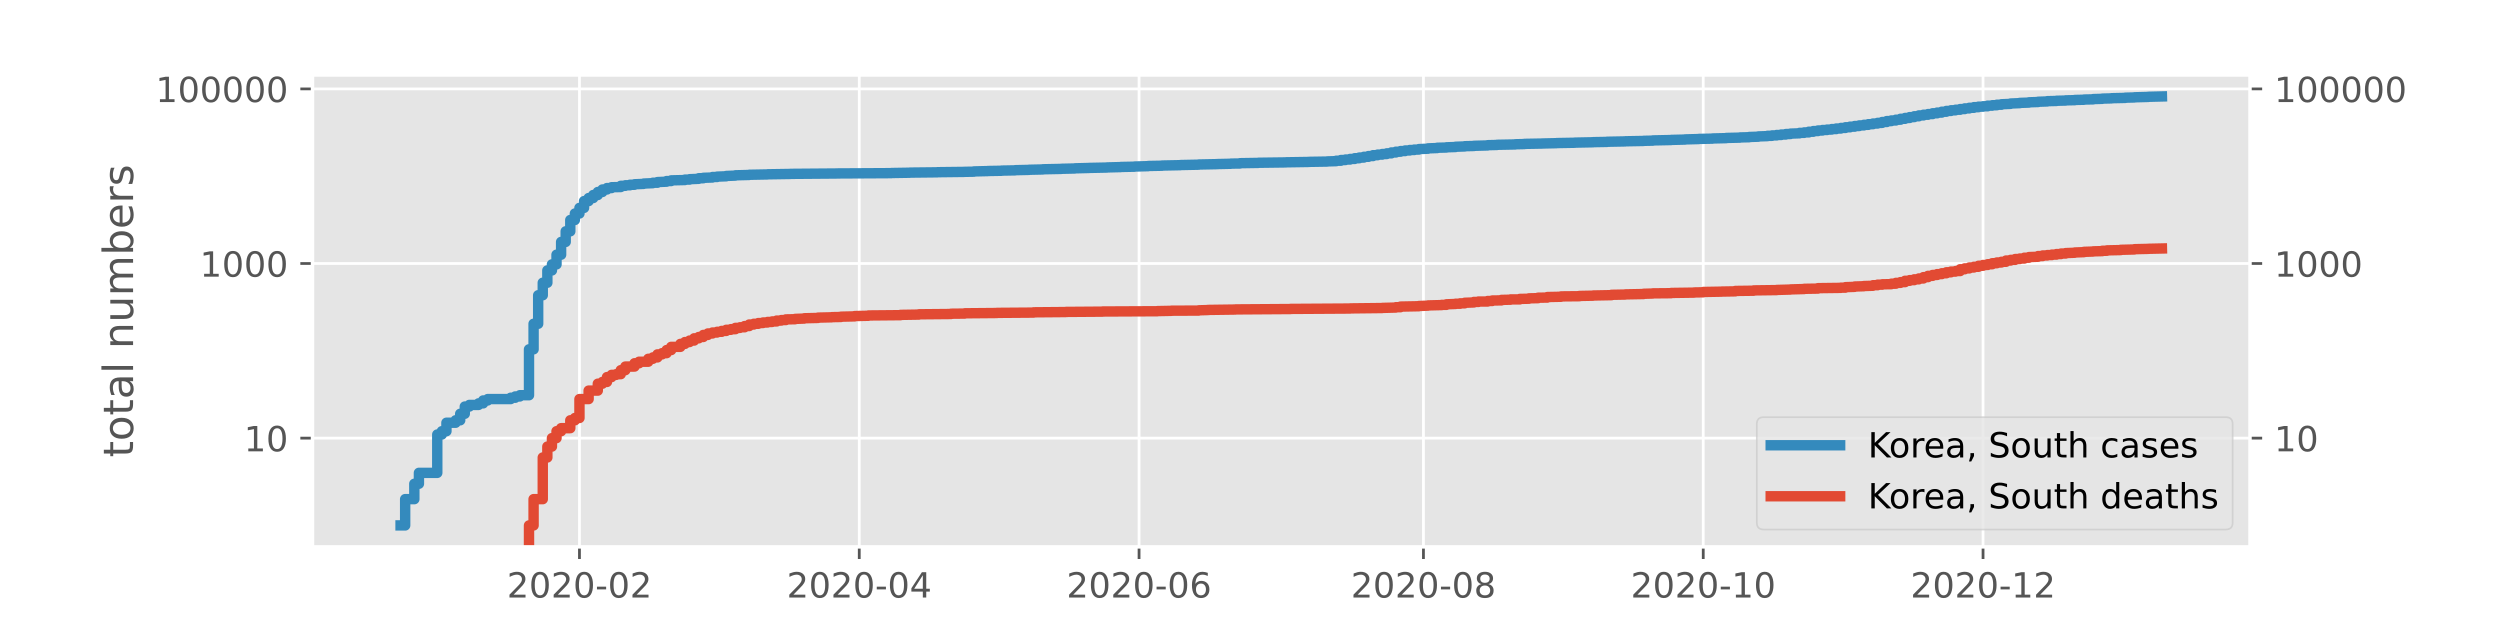
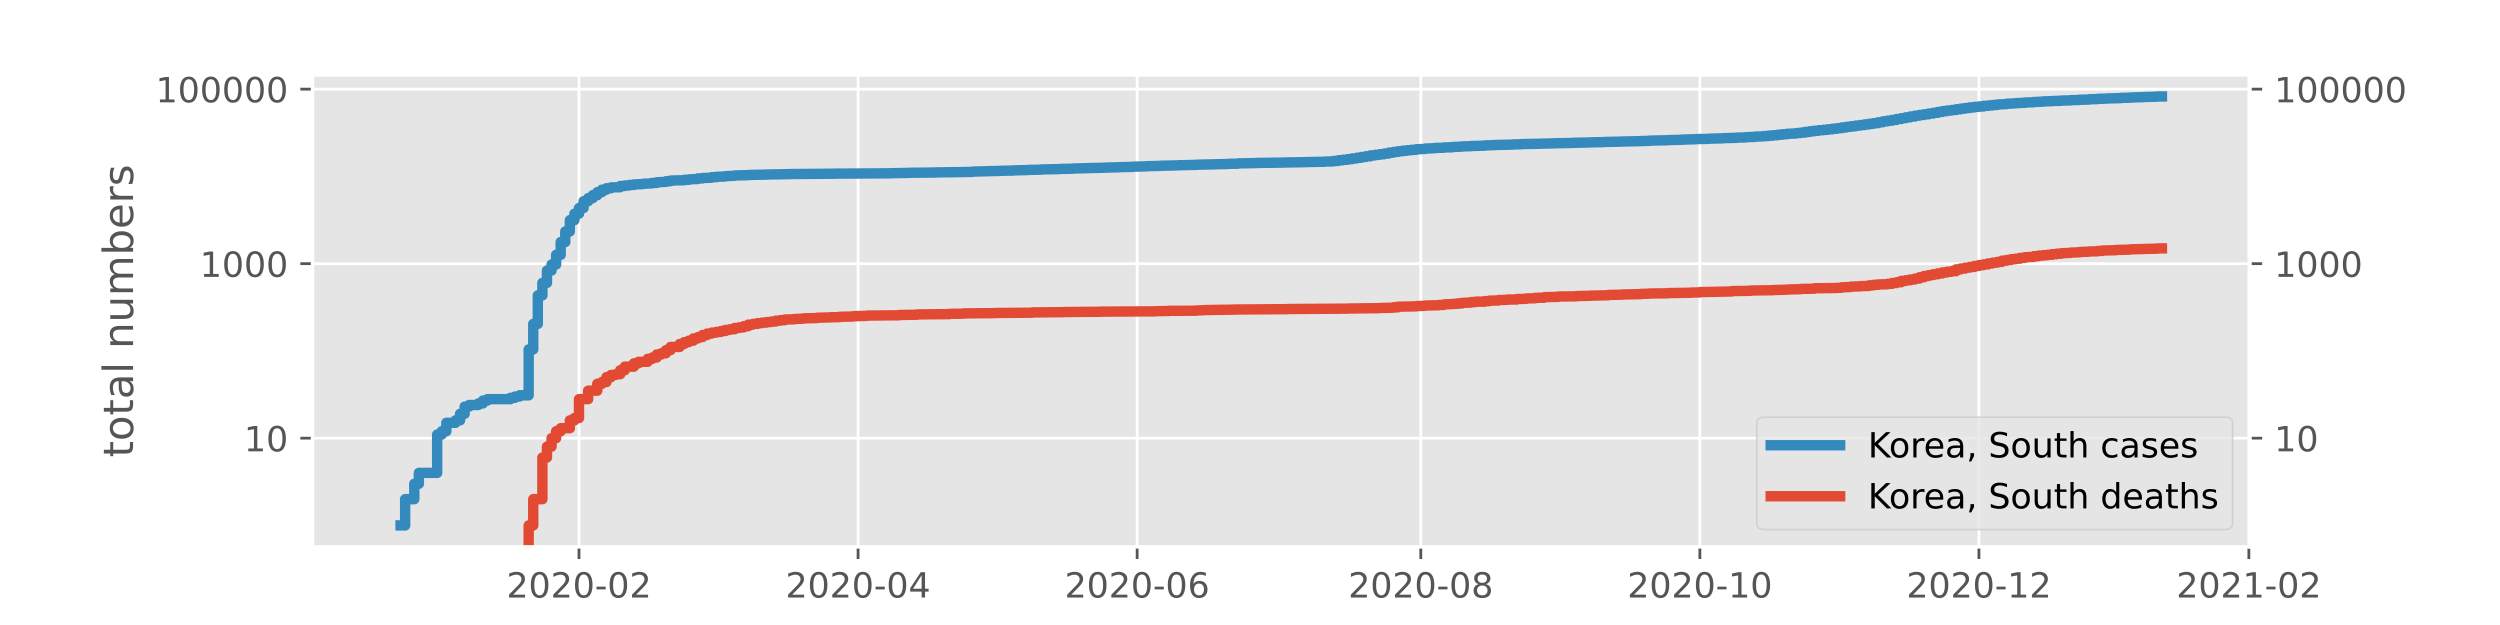
<svg xmlns="http://www.w3.org/2000/svg" xmlns:xlink="http://www.w3.org/1999/xlink" height="180pt" version="1.1" viewBox="0 0 720 180" width="720pt">
  <defs>
    <style type="text/css">*{stroke-linecap:butt;stroke-linejoin:round;}</style>
  </defs>
  <g id="figure_1">
    <g id="patch_1">
      <path d="M 0 180  L 720 180  L 720 0  L 0 0  z " style="fill:#ffffff;" />
    </g>
    <g id="axes_1">
      <g id="patch_2">
        <path d="M 90 157.5  L 648 157.5  L 648 21.6  L 90 21.6  z " style="fill:#e5e5e5;" />
      </g>
      <g id="matplotlib.axis_1">
        <g id="xtick_1">
          <g id="line2d_1">
-             <path clip-path="url(#p19074e60ab)" d="M 166.884 157.5  L 166.884 21.6  " style="fill:none;stroke:#ffffff;stroke-linecap:square;stroke-width:0.8;" />
+             <path clip-path="url(#p2f58cbd244)" d="M 166.75 157.5  L 166.75 21.6  " style="fill:none;stroke:#ffffff;stroke-linecap:square;stroke-width:0.8;" />
          </g>
          <g id="line2d_2">
            <defs>
-               <path d="M 0 0  L 0 3.5  " id="mb765c23937" style="stroke:#555555;stroke-width:0.8;" />
+               <path d="M 0 0  L 0 3.5  " id="me8bc739d69" style="stroke:#555555;stroke-width:0.8;" />
            </defs>
            <g>
-               <use style="fill:#555555;stroke:#555555;stroke-width:0.8;" x="166.884" xlink:href="#mb765c23937" y="157.5" />
+               <use style="fill:#555555;stroke:#555555;stroke-width:0.8;" x="166.75" xlink:href="#me8bc739d69" y="157.5" />
            </g>
          </g>
          <g id="text_1">
-             <text style="fill:#555555;font-family:DejaVu Sans;font-size:10px;font-stretch:normal;font-style:normal;font-weight:normal;text-anchor:middle;" transform="rotate(-0, 166.8835, 172.0984)" x="166.884" y="172.098">2020-02</text>
+             <text style="fill:#555555;font-family:DejaVu Sans;font-size:10px;font-stretch:normal;font-style:normal;font-weight:normal;text-anchor:middle;" transform="rotate(-0, 166.7497, 172.0984)" x="166.75" y="172.098">2020-02</text>
          </g>
        </g>
        <g id="xtick_2">
          <g id="line2d_3">
-             <path clip-path="url(#p19074e60ab)" d="M 247.466 157.5  L 247.466 21.6  " style="fill:none;stroke:#ffffff;stroke-linecap:square;stroke-width:0.8;" />
+             <path clip-path="url(#p2f58cbd244)" d="M 247.123 157.5  L 247.123 21.6  " style="fill:none;stroke:#ffffff;stroke-linecap:square;stroke-width:0.8;" />
          </g>
          <g id="line2d_4">
            <g>
-               <use style="fill:#555555;stroke:#555555;stroke-width:0.8;" x="247.466" xlink:href="#mb765c23937" y="157.5" />
+               <use style="fill:#555555;stroke:#555555;stroke-width:0.8;" x="247.123" xlink:href="#me8bc739d69" y="157.5" />
            </g>
          </g>
          <g id="text_2">
-             <text style="fill:#555555;font-family:DejaVu Sans;font-size:10px;font-stretch:normal;font-style:normal;font-weight:normal;text-anchor:middle;" transform="rotate(-0, 247.4659, 172.0984)" x="247.466" y="172.098">2020-04</text>
+             <text style="fill:#555555;font-family:DejaVu Sans;font-size:10px;font-stretch:normal;font-style:normal;font-weight:normal;text-anchor:middle;" transform="rotate(-0, 247.1228, 172.0984)" x="247.123" y="172.098">2020-04</text>
          </g>
        </g>
        <g id="xtick_3">
          <g id="line2d_5">
-             <path clip-path="url(#p19074e60ab)" d="M 328.048 157.5  L 328.048 21.6  " style="fill:none;stroke:#ffffff;stroke-linecap:square;stroke-width:0.8;" />
+             <path clip-path="url(#p2f58cbd244)" d="M 327.496 157.5  L 327.496 21.6  " style="fill:none;stroke:#ffffff;stroke-linecap:square;stroke-width:0.8;" />
          </g>
          <g id="line2d_6">
            <g>
-               <use style="fill:#555555;stroke:#555555;stroke-width:0.8;" x="328.048" xlink:href="#mb765c23937" y="157.5" />
+               <use style="fill:#555555;stroke:#555555;stroke-width:0.8;" x="327.496" xlink:href="#me8bc739d69" y="157.5" />
            </g>
          </g>
          <g id="text_3">
-             <text style="fill:#555555;font-family:DejaVu Sans;font-size:10px;font-stretch:normal;font-style:normal;font-weight:normal;text-anchor:middle;" transform="rotate(-0, 328.0483, 172.0984)" x="328.048" y="172.098">2020-06</text>
+             <text style="fill:#555555;font-family:DejaVu Sans;font-size:10px;font-stretch:normal;font-style:normal;font-weight:normal;text-anchor:middle;" transform="rotate(-0, 327.4959, 172.0984)" x="327.496" y="172.098">2020-06</text>
          </g>
        </g>
        <g id="xtick_4">
          <g id="line2d_7">
-             <path clip-path="url(#p19074e60ab)" d="M 409.952 157.5  L 409.952 21.6  " style="fill:none;stroke:#ffffff;stroke-linecap:square;stroke-width:0.8;" />
+             <path clip-path="url(#p2f58cbd244)" d="M 409.187 157.5  L 409.187 21.6  " style="fill:none;stroke:#ffffff;stroke-linecap:square;stroke-width:0.8;" />
          </g>
          <g id="line2d_8">
            <g>
-               <use style="fill:#555555;stroke:#555555;stroke-width:0.8;" x="409.952" xlink:href="#mb765c23937" y="157.5" />
+               <use style="fill:#555555;stroke:#555555;stroke-width:0.8;" x="409.187" xlink:href="#me8bc739d69" y="157.5" />
            </g>
          </g>
          <g id="text_4">
-             <text style="fill:#555555;font-family:DejaVu Sans;font-size:10px;font-stretch:normal;font-style:normal;font-weight:normal;text-anchor:middle;" transform="rotate(-0, 409.9517, 172.0984)" x="409.952" y="172.098">2020-08</text>
+             <text style="fill:#555555;font-family:DejaVu Sans;font-size:10px;font-stretch:normal;font-style:normal;font-weight:normal;text-anchor:middle;" transform="rotate(-0, 409.1865, 172.0984)" x="409.187" y="172.098">2020-08</text>
          </g>
        </g>
        <g id="xtick_5">
          <g id="line2d_9">
-             <path clip-path="url(#p19074e60ab)" d="M 490.534 157.5  L 490.534 21.6  " style="fill:none;stroke:#ffffff;stroke-linecap:square;stroke-width:0.8;" />
+             <path clip-path="url(#p2f58cbd244)" d="M 489.56 157.5  L 489.56 21.6  " style="fill:none;stroke:#ffffff;stroke-linecap:square;stroke-width:0.8;" />
          </g>
          <g id="line2d_10">
            <g>
-               <use style="fill:#555555;stroke:#555555;stroke-width:0.8;" x="490.534" xlink:href="#mb765c23937" y="157.5" />
+               <use style="fill:#555555;stroke:#555555;stroke-width:0.8;" x="489.56" xlink:href="#me8bc739d69" y="157.5" />
            </g>
          </g>
          <g id="text_5">
-             <text style="fill:#555555;font-family:DejaVu Sans;font-size:10px;font-stretch:normal;font-style:normal;font-weight:normal;text-anchor:middle;" transform="rotate(-0, 490.5341, 172.0984)" x="490.534" y="172.098">2020-10</text>
+             <text style="fill:#555555;font-family:DejaVu Sans;font-size:10px;font-stretch:normal;font-style:normal;font-weight:normal;text-anchor:middle;" transform="rotate(-0, 489.5596, 172.0984)" x="489.56" y="172.098">2020-10</text>
          </g>
        </g>
        <g id="xtick_6">
          <g id="line2d_11">
-             <path clip-path="url(#p19074e60ab)" d="M 571.116 157.5  L 571.116 21.6  " style="fill:none;stroke:#ffffff;stroke-linecap:square;stroke-width:0.8;" />
+             <path clip-path="url(#p2f58cbd244)" d="M 569.933 157.5  L 569.933 21.6  " style="fill:none;stroke:#ffffff;stroke-linecap:square;stroke-width:0.8;" />
          </g>
          <g id="line2d_12">
            <g>
-               <use style="fill:#555555;stroke:#555555;stroke-width:0.8;" x="571.116" xlink:href="#mb765c23937" y="157.5" />
+               <use style="fill:#555555;stroke:#555555;stroke-width:0.8;" x="569.933" xlink:href="#me8bc739d69" y="157.5" />
            </g>
          </g>
          <g id="text_6">
-             <text style="fill:#555555;font-family:DejaVu Sans;font-size:10px;font-stretch:normal;font-style:normal;font-weight:normal;text-anchor:middle;" transform="rotate(-0, 571.1165, 172.0984)" x="571.116" y="172.098">2020-12</text>
+             <text style="fill:#555555;font-family:DejaVu Sans;font-size:10px;font-stretch:normal;font-style:normal;font-weight:normal;text-anchor:middle;" transform="rotate(-0, 569.9327, 172.0984)" x="569.933" y="172.098">2020-12</text>
+           </g>
+         </g>
+         <g id="xtick_7">
+           <g id="line2d_13">
+             <path clip-path="url(#p2f58cbd244)" d="M 647.671 157.5  L 647.671 21.6  " style="fill:none;stroke:#ffffff;stroke-linecap:square;stroke-width:0.8;" />
+           </g>
+           <g id="line2d_14">
+             <g>
+               <use style="fill:#555555;stroke:#555555;stroke-width:0.8;" x="647.671" xlink:href="#me8bc739d69" y="157.5" />
+             </g>
+           </g>
+           <g id="text_7">
+             <text style="fill:#555555;font-family:DejaVu Sans;font-size:10px;font-stretch:normal;font-style:normal;font-weight:normal;text-anchor:middle;" transform="rotate(-0, 647.6706, 172.0984)" x="647.671" y="172.098">2021-02</text>
          </g>
        </g>
      </g>
      <g id="matplotlib.axis_2">
        <g id="ytick_1">
-           <g id="line2d_13">
-             <path clip-path="url(#p19074e60ab)" d="M 90 126.178  L 648 126.178  " style="fill:none;stroke:#ffffff;stroke-linecap:square;stroke-width:0.8;" />
-           </g>
-           <g id="line2d_14">
+           <g id="line2d_15">
+             <path clip-path="url(#p2f58cbd244)" d="M 90 126.192  L 648 126.192  " style="fill:none;stroke:#ffffff;stroke-linecap:square;stroke-width:0.8;" />
+           </g>
+           <g id="line2d_16">
            <defs>
-               <path d="M 0 0  L -3.5 0  " id="m4b9388f769" style="stroke:#555555;stroke-width:0.8;" />
+               <path d="M 0 0  L -3.5 0  " id="m6388707801" style="stroke:#555555;stroke-width:0.8;" />
            </defs>
            <g>
-               <use style="fill:#555555;stroke:#555555;stroke-width:0.8;" x="90" xlink:href="#m4b9388f769" y="126.178" />
-             </g>
-           </g>
-           <g id="line2d_15">
+               <use style="fill:#555555;stroke:#555555;stroke-width:0.8;" x="90" xlink:href="#m6388707801" y="126.192" />
+             </g>
+           </g>
+           <g id="line2d_17">
            <defs>
-               <path d="M 0 0  L 3.5 0  " id="mf18569f47b" style="stroke:#555555;stroke-width:0.8;" />
+               <path d="M 0 0  L 3.5 0  " id="mb47c07a036" style="stroke:#555555;stroke-width:0.8;" />
            </defs>
            <g>
-               <use style="fill:#555555;stroke:#555555;stroke-width:0.8;" x="648" xlink:href="#mf18569f47b" y="126.178" />
-             </g>
-           </g>
-           <g id="text_7">
-             <text style="fill:#555555;font-family:DejaVu Sans;font-size:10px;font-stretch:normal;font-style:normal;font-weight:normal;text-anchor:end;" transform="rotate(-0, 83, 129.9776)" x="83" y="129.978">10</text>
+               <use style="fill:#555555;stroke:#555555;stroke-width:0.8;" x="648" xlink:href="#mb47c07a036" y="126.192" />
+             </g>
          </g>
          <g id="text_8">
-             <text style="fill:#555555;font-family:DejaVu Sans;font-size:10px;font-stretch:normal;font-style:normal;font-weight:normal;text-anchor:start;" transform="rotate(-0, 655, 129.9776)" x="655" y="129.978">10</text>
+             <text style="fill:#555555;font-family:DejaVu Sans;font-size:10px;font-stretch:normal;font-style:normal;font-weight:normal;text-anchor:end;" transform="rotate(-0, 83, 129.9912)" x="83" y="129.991">10</text>
+           </g>
+           <g id="text_9">
+             <text style="fill:#555555;font-family:DejaVu Sans;font-size:10px;font-stretch:normal;font-style:normal;font-weight:normal;text-anchor:start;" transform="rotate(-0, 655, 129.9912)" x="655" y="129.991">10</text>
          </g>
        </g>
        <g id="ytick_2">
-           <g id="line2d_16">
-             <path clip-path="url(#p19074e60ab)" d="M 90 75.89  L 648 75.89  " style="fill:none;stroke:#ffffff;stroke-linecap:square;stroke-width:0.8;" />
-           </g>
-           <g id="line2d_17">
-             <g>
-               <use style="fill:#555555;stroke:#555555;stroke-width:0.8;" x="90" xlink:href="#m4b9388f769" y="75.89" />
-             </g>
-           </g>
          <g id="line2d_18">
-             <g>
-               <use style="fill:#555555;stroke:#555555;stroke-width:0.8;" x="648" xlink:href="#mf18569f47b" y="75.89" />
-             </g>
-           </g>
-           <g id="text_9">
-             <text style="fill:#555555;font-family:DejaVu Sans;font-size:10px;font-stretch:normal;font-style:normal;font-weight:normal;text-anchor:end;" transform="rotate(-0, 83, 79.68882)" x="83" y="79.689">1000</text>
+             <path clip-path="url(#p2f58cbd244)" d="M 90 75.93  L 648 75.93  " style="fill:none;stroke:#ffffff;stroke-linecap:square;stroke-width:0.8;" />
+           </g>
+           <g id="line2d_19">
+             <g>
+               <use style="fill:#555555;stroke:#555555;stroke-width:0.8;" x="90" xlink:href="#m6388707801" y="75.93" />
+             </g>
+           </g>
+           <g id="line2d_20">
+             <g>
+               <use style="fill:#555555;stroke:#555555;stroke-width:0.8;" x="648" xlink:href="#mb47c07a036" y="75.93" />
+             </g>
          </g>
          <g id="text_10">
-             <text style="fill:#555555;font-family:DejaVu Sans;font-size:10px;font-stretch:normal;font-style:normal;font-weight:normal;text-anchor:start;" transform="rotate(-0, 655, 79.68882)" x="655" y="79.689">1000</text>
+             <text style="fill:#555555;font-family:DejaVu Sans;font-size:10px;font-stretch:normal;font-style:normal;font-weight:normal;text-anchor:end;" transform="rotate(-0, 83, 79.72969)" x="83" y="79.73">1000</text>
+           </g>
+           <g id="text_11">
+             <text style="fill:#555555;font-family:DejaVu Sans;font-size:10px;font-stretch:normal;font-style:normal;font-weight:normal;text-anchor:start;" transform="rotate(-0, 655, 79.72969)" x="655" y="79.73">1000</text>
          </g>
        </g>
        <g id="ytick_3">
-           <g id="line2d_19">
-             <path clip-path="url(#p19074e60ab)" d="M 90 25.601  L 648 25.601  " style="fill:none;stroke:#ffffff;stroke-linecap:square;stroke-width:0.8;" />
-           </g>
-           <g id="line2d_20">
-             <g>
-               <use style="fill:#555555;stroke:#555555;stroke-width:0.8;" x="90" xlink:href="#m4b9388f769" y="25.601" />
-             </g>
-           </g>
          <g id="line2d_21">
-             <g>
-               <use style="fill:#555555;stroke:#555555;stroke-width:0.8;" x="648" xlink:href="#mf18569f47b" y="25.601" />
-             </g>
-           </g>
-           <g id="text_11">
-             <text style="fill:#555555;font-family:DejaVu Sans;font-size:10px;font-stretch:normal;font-style:normal;font-weight:normal;text-anchor:end;" transform="rotate(-0, 83, 29.40007)" x="83" y="29.4">100000</text>
+             <path clip-path="url(#p2f58cbd244)" d="M 90 25.669  L 648 25.669  " style="fill:none;stroke:#ffffff;stroke-linecap:square;stroke-width:0.8;" />
+           </g>
+           <g id="line2d_22">
+             <g>
+               <use style="fill:#555555;stroke:#555555;stroke-width:0.8;" x="90" xlink:href="#m6388707801" y="25.669" />
+             </g>
+           </g>
+           <g id="line2d_23">
+             <g>
+               <use style="fill:#555555;stroke:#555555;stroke-width:0.8;" x="648" xlink:href="#mb47c07a036" y="25.669" />
+             </g>
          </g>
          <g id="text_12">
-             <text style="fill:#555555;font-family:DejaVu Sans;font-size:10px;font-stretch:normal;font-style:normal;font-weight:normal;text-anchor:start;" transform="rotate(-0, 655, 29.40007)" x="655" y="29.4">100000</text>
-           </g>
-         </g>
-         <g id="text_13">
+             <text style="fill:#555555;font-family:DejaVu Sans;font-size:10px;font-stretch:normal;font-style:normal;font-weight:normal;text-anchor:end;" transform="rotate(-0, 83, 29.46818)" x="83" y="29.468">100000</text>
+           </g>
+           <g id="text_13">
+             <text style="fill:#555555;font-family:DejaVu Sans;font-size:10px;font-stretch:normal;font-style:normal;font-weight:normal;text-anchor:start;" transform="rotate(-0, 655, 29.46818)" x="655" y="29.468">100000</text>
+           </g>
+         </g>
+         <g id="text_14">
          <text style="fill:#555555;font-family:DejaVu Sans;font-size:12px;font-stretch:normal;font-style:normal;font-weight:normal;text-anchor:middle;" transform="rotate(-90, 38.32937, 89.55)" x="38.329" y="89.55">total numbers</text>
        </g>
      </g>
-       <g id="line2d_22">
-         <path clip-path="url(#p19074e60ab)" d="M 115.364 151.323  L 116.685 151.323  L 116.685 143.754  L 119.327 143.754  L 119.327 139.326  L 120.648 139.326  L 120.648 136.184  L 125.932 136.184  L 125.932 125.138  L 127.253 125.138  L 127.253 124.187  L 128.574 124.187  L 128.574 121.751  L 131.216 121.751  L 131.216 121.046  L 132.537 121.046  L 132.537 119.169  L 133.858 119.169  L 133.858 117.083  L 135.179 117.083  L 135.179 116.618  L 137.821 116.618  L 137.821 116.172  L 139.142 116.172  L 139.142 115.332  L 140.463 115.332  L 140.463 114.935  L 147.068 114.935  L 147.068 114.552  L 148.389 114.552  L 148.389 114.181  L 149.71 114.181  L 149.71 113.823  L 152.352 113.823  L 152.352 100.606  L 153.673 100.606  L 153.673 93.249  L 154.994 93.249  L 154.994 85.03  L 156.315 85.03  L 156.315 81.432  L 157.636 81.432  L 157.636 77.885  L 158.957 77.885  L 158.957 76.144  L 160.278 76.144  L 160.278 73.357  L 161.599 73.357  L 161.599 69.679  L 162.92 69.679  L 162.92 66.62  L 164.241 66.62  L 164.241 63.36  L 165.562 63.36  L 165.562 61.497  L 166.884 61.497  L 166.884 59.873  L 168.205 59.873  L 168.205 57.916  L 169.526 57.916  L 169.526 57.036  L 170.847 57.036  L 170.847 56.164  L 172.168 56.164  L 172.168 55.294  L 173.489 55.294  L 173.489 54.576  L 174.81 54.576  L 174.81 54.161  L 176.131 54.161  L 176.131 53.919  L 178.773 53.868  L 178.773 53.522  L 180.094 53.522  L 180.094 53.362  L 181.415 53.362  L 181.415 53.211  L 182.736 53.211  L 182.736 53.065  L 185.378 52.963  L 185.378 52.864  L 188.02 52.754  L 188.02 52.632  L 189.341 52.632  L 189.341 52.437  L 191.983 52.326  L 191.983 52.142  L 193.304 52.142  L 193.304 51.943  L 197.267 51.851  L 197.267 51.731  L 198.588 51.731  L 198.588 51.607  L 201.23 51.5  L 201.23 51.331  L 202.551 51.331  L 202.551 51.21  L 205.193 51.122  L 205.193 50.981  L 206.514 50.981  L 206.514 50.869  L 209.156 50.771  L 209.156 50.678  L 211.798 50.576  L 211.798 50.489  L 215.761 50.39  L 215.761 50.334  L 221.045 50.233  L 221.045 50.2  L 227.651 50.096  L 227.651 50.073  L 240.861 49.968  L 240.861 49.953  L 256.713 49.864  L 256.713 49.83  L 261.997 49.742  L 261.997 49.713  L 269.923 49.627  L 269.923 49.596  L 277.849 49.502  L 277.849 49.483  L 280.491 49.444  L 280.491 49.368  L 284.455 49.275  L 284.455 49.249  L 288.418 49.18  L 288.418 49.134  L 292.381 49.061  L 292.381 49.013  L 296.344 48.925  L 296.344 48.89  L 300.307 48.803  L 300.307 48.752  L 305.591 48.645  L 305.591 48.614  L 309.554 48.523  L 309.554 48.479  L 313.517 48.378  L 313.517 48.363  L 318.801 48.254  L 318.801 48.22  L 322.764 48.122  L 322.764 48.086  L 326.727 48.007  L 326.727 47.961  L 330.69 47.855  L 330.69 47.804  L 334.653 47.729  L 334.653 47.677  L 339.938 47.571  L 339.938 47.535  L 345.222 47.427  L 345.222 47.378  L 350.506 47.272  L 350.506 47.251  L 354.469 47.166  L 354.469 47.119  L 357.111 47.087  L 357.111 46.999  L 362.395 46.914  L 362.395 46.877  L 370.321 46.772  L 370.321 46.746  L 376.926 46.641  L 376.926 46.614  L 382.21 46.528  L 382.21 46.486  L 384.852 46.41  L 384.852 46.289  L 386.173 46.289  L 386.173 46.088  L 387.494 46.088  L 387.494 45.949  L 388.815 45.949  L 388.815 45.777  L 390.136 45.777  L 390.136 45.573  L 391.457 45.573  L 391.457 45.379  L 392.778 45.379  L 392.778 45.165  L 394.099 45.165  L 394.099 44.949  L 395.42 44.949  L 395.42 44.697  L 396.741 44.697  L 396.741 44.532  L 398.062 44.532  L 398.062 44.36  L 399.384 44.36  L 399.384 44.167  L 400.705 44.167  L 400.705 43.906  L 402.026 43.906  L 402.026 43.692  L 403.347 43.692  L 403.347 43.509  L 404.668 43.509  L 404.668 43.342  L 405.989 43.342  L 405.989 43.205  L 407.31 43.205  L 407.31 43.077  L 408.631 43.077  L 408.631 42.934  L 411.273 42.83  L 411.273 42.726  L 413.915 42.638  L 413.915 42.552  L 416.557 42.49  L 416.557 42.421  L 419.199 42.342  L 419.199 42.264  L 421.841 42.176  L 421.841 42.108  L 424.483 42.048  L 424.483 41.995  L 428.446 41.888  L 428.446 41.814  L 431.088 41.753  L 431.088 41.701  L 436.372 41.6  L 436.372 41.548  L 439.014 41.489  L 439.014 41.436  L 444.298 41.34  L 444.298 41.323  L 448.261 41.236  L 448.261 41.207  L 453.545 41.111  L 453.545 41.077  L 458.83 40.971  L 458.83 40.939  L 462.793 40.87  L 462.793 40.825  L 468.077 40.724  L 468.077 40.692  L 473.361 40.595  L 473.361 40.556  L 476.003 40.505  L 476.003 40.439  L 481.287 40.33  L 481.287 40.293  L 485.25 40.198  L 485.25 40.15  L 489.213 40.047  L 489.213 40.008  L 493.176 39.929  L 493.176 39.879  L 497.139 39.785  L 497.139 39.728  L 501.102 39.638  L 501.102 39.58  L 503.744 39.524  L 503.744 39.45  L 506.386 39.371  L 506.386 39.291  L 509.028 39.206  L 509.028 39.119  L 510.349 39.119  L 510.349 39.002  L 511.67 39.002  L 511.67 38.875  L 512.991 38.875  L 512.991 38.742  L 514.312 38.742  L 514.312 38.603  L 515.634 38.603  L 515.634 38.485  L 518.276 38.389  L 518.276 38.267  L 519.597 38.267  L 519.597 38.134  L 520.918 38.134  L 520.918 37.936  L 522.239 37.936  L 522.239 37.745  L 523.56 37.745  L 523.56 37.584  L 524.881 37.584  L 524.881 37.438  L 526.202 37.438  L 526.202 37.317  L 527.523 37.317  L 527.523 37.174  L 528.844 37.174  L 528.844 37.014  L 530.165 37.014  L 530.165 36.848  L 531.486 36.848  L 531.486 36.657  L 532.807 36.657  L 532.807 36.483  L 534.128 36.483  L 534.128 36.298  L 535.449 36.298  L 535.449 36.121  L 536.77 36.121  L 536.77 35.952  L 538.091 35.952  L 538.091 35.763  L 539.412 35.763  L 539.412 35.58  L 540.733 35.58  L 540.733 35.394  L 542.054 35.394  L 542.054 35.143  L 543.375 35.143  L 543.375 34.877  L 544.696 34.877  L 544.696 34.695  L 546.017 34.695  L 546.017 34.476  L 547.338 34.476  L 547.338 34.214  L 548.659 34.214  L 548.659 33.974  L 549.98 33.974  L 549.98 33.727  L 551.301 33.727  L 551.301 33.487  L 552.622 33.487  L 552.622 33.243  L 553.943 33.243  L 553.943 33.042  L 555.264 33.042  L 555.264 32.856  L 556.585 32.856  L 556.585 32.627  L 557.906 32.627  L 557.906 32.424  L 559.227 32.424  L 559.227 32.175  L 560.548 32.175  L 560.548 31.952  L 561.869 31.952  L 561.869 31.764  L 563.19 31.764  L 563.19 31.61  L 564.511 31.61  L 564.511 31.414  L 565.832 31.414  L 565.832 31.22  L 567.153 31.22  L 567.153 31.045  L 568.474 31.045  L 568.474 30.862  L 569.795 30.862  L 569.795 30.717  L 571.116 30.717  L 571.116 30.604  L 572.438 30.604  L 572.438 30.429  L 573.759 30.429  L 573.759 30.309  L 575.08 30.309  L 575.08 30.168  L 576.401 30.168  L 576.401 30.025  L 579.043 29.916  L 579.043 29.812  L 581.685 29.706  L 581.685 29.635  L 584.327 29.55  L 584.327 29.463  L 586.969 29.383  L 586.969 29.304  L 589.611 29.215  L 589.611 29.137  L 592.253 29.078  L 592.253 29.02  L 594.895 28.96  L 594.895 28.901  L 597.537 28.85  L 597.537 28.787  L 600.179 28.73  L 600.179 28.667  L 602.821 28.616  L 602.821 28.536  L 605.463 28.465  L 605.463 28.399  L 608.105 28.335  L 608.105 28.285  L 612.068 28.197  L 612.068 28.132  L 614.71 28.07  L 614.71 28.02  L 618.673 27.916  L 618.673 27.877  L 622.636 27.777  L 622.636 27.777  " style="fill:none;stroke:#348abd;stroke-linecap:square;stroke-width:3;" />
-       </g>
-       <g id="line2d_23">
-         <path clip-path="url(#p19074e60ab)" d="M 152.352 181  L 152.352 151.323  L 153.673 151.323  L 153.673 143.754  L 156.315 143.754  L 156.315 131.757  L 157.636 131.757  L 157.636 128.615  L 158.957 128.615  L 158.957 126.178  L 160.278 126.178  L 160.278 124.187  L 161.599 124.187  L 161.599 123.313  L 164.241 123.313  L 164.241 121.046  L 165.562 121.046  L 165.562 120.384  L 166.884 120.384  L 166.884 114.935  L 169.526 114.935  L 169.526 112.498  L 172.168 112.498  L 172.168 110.507  L 173.489 110.507  L 173.489 109.999  L 174.81 109.999  L 174.81 108.603  L 176.131 108.603  L 176.131 107.967  L 177.452 107.967  L 177.452 107.763  L 178.773 107.763  L 178.773 106.612  L 180.094 106.612  L 180.094 105.571  L 182.736 105.571  L 182.736 104.621  L 184.057 104.621  L 184.057 104.175  L 186.699 104.175  L 186.699 103.335  L 188.02 103.335  L 188.02 102.938  L 189.341 102.938  L 189.341 102.064  L 190.662 102.064  L 190.662 101.71  L 191.983 101.71  L 191.983 100.818  L 193.304 100.818  L 193.304 99.894  L 195.946 99.894  L 195.946 99.043  L 197.267 99.043  L 197.267 98.51  L 198.588 98.51  L 198.588 98.085  L 199.909 98.085  L 199.909 97.438  L 201.23 97.438  L 201.23 97.052  L 202.551 97.052  L 202.551 96.462  L 203.872 96.462  L 203.872 96.039  L 205.193 96.039  L 205.193 95.766  L 206.514 95.766  L 206.514 95.565  L 207.835 95.565  L 207.835 95.304  L 209.156 95.304  L 209.156 94.986  L 210.477 94.986  L 210.477 94.799  L 211.798 94.799  L 211.798 94.435  L 213.119 94.435  L 213.119 94.257  L 214.44 94.257  L 214.44 93.911  L 215.761 93.911  L 215.761 93.465  L 217.082 93.465  L 217.082 93.249  L 218.403 93.249  L 218.403 93.036  L 219.724 93.036  L 219.724 92.88  L 221.045 92.88  L 221.045 92.726  L 222.366 92.726  L 222.366 92.574  L 223.688 92.574  L 223.688 92.325  L 225.009 92.325  L 225.009 92.179  L 226.33 92.179  L 226.33 91.986  L 228.972 91.939  L 228.972 91.844  L 231.614 91.75  L 231.614 91.657  L 235.577 91.565  L 235.577 91.474  L 239.54 91.383  L 239.54 91.338  L 242.182 91.293  L 242.182 91.204  L 246.145 91.116  L 246.145 91.028  L 250.108 90.941  L 250.108 90.855  L 259.355 90.769  L 259.355 90.684  L 264.639 90.6  L 264.639 90.516  L 273.886 90.433  L 273.886 90.351  L 277.849 90.31  L 277.849 90.228  L 287.097 90.147  L 287.097 90.107  L 297.665 90.027  L 297.665 89.948  L 306.912 89.869  L 306.912 89.83  L 317.48 89.752  L 317.48 89.713  L 333.332 89.636  L 333.332 89.597  L 337.295 89.521  L 337.295 89.483  L 345.222 89.445  L 345.222 89.37  L 347.864 89.295  L 347.864 89.258  L 355.79 89.147  L 355.79 89.11  L 371.642 89.001  L 371.642 88.965  L 388.815 88.857  L 388.815 88.821  L 398.062 88.714  L 398.062 88.679  L 402.026 88.574  L 402.026 88.47  L 403.347 88.47  L 403.347 88.298  L 408.631 88.197  L 408.631 88.129  L 411.273 88.029  L 411.273 87.963  L 415.236 87.865  L 415.236 87.8  L 416.557 87.8  L 416.557 87.638  L 419.199 87.543  L 419.199 87.479  L 420.52 87.479  L 420.52 87.354  L 421.841 87.354  L 421.841 87.199  L 424.483 87.107  L 424.483 86.955  L 425.804 86.955  L 425.804 86.836  L 428.446 86.836  L 428.446 86.688  L 429.767 86.688  L 429.767 86.542  L 432.409 86.513  L 432.409 86.37  L 435.051 86.313  L 435.051 86.228  L 437.693 86.228  L 437.693 86.088  L 440.335 86.033  L 440.335 85.923  L 442.977 85.868  L 442.977 85.733  L 445.619 85.706  L 445.619 85.546  L 449.582 85.467  L 449.582 85.363  L 454.866 85.311  L 454.866 85.234  L 458.83 85.157  L 458.83 85.106  L 464.114 85.005  L 464.114 84.905  L 468.077 84.83  L 468.077 84.781  L 473.361 84.682  L 473.361 84.609  L 476.003 84.537  L 476.003 84.489  L 481.287 84.441  L 481.287 84.369  L 487.892 84.275  L 487.892 84.228  L 490.534 84.181  L 490.534 84.088  L 495.818 83.996  L 495.818 83.973  L 499.781 83.905  L 499.781 83.791  L 505.065 83.724  L 505.065 83.635  L 511.67 83.547  L 511.67 83.503  L 515.634 83.393  L 515.634 83.35  L 519.597 83.243  L 519.597 83.179  L 523.56 83.115  L 523.56 82.989  L 530.165 82.905  L 530.165 82.843  L 531.486 82.843  L 531.486 82.7  L 534.128 82.618  L 534.128 82.518  L 536.77 82.438  L 536.77 82.378  L 539.412 82.3  L 539.412 82.144  L 540.733 82.144  L 540.733 81.99  L 542.054 81.99  L 542.054 81.876  L 544.696 81.838  L 544.696 81.707  L 546.017 81.707  L 546.017 81.468  L 547.338 81.468  L 547.338 81.252  L 548.659 81.252  L 548.659 80.866  L 549.98 80.866  L 549.98 80.678  L 551.301 80.678  L 551.301 80.444  L 552.622 80.444  L 552.622 80.198  L 553.943 80.198  L 553.943 79.816  L 555.264 79.816  L 555.264 79.447  L 556.585 79.447  L 556.585 79.192  L 557.906 79.192  L 557.906 78.944  L 559.227 78.944  L 559.227 78.701  L 560.548 78.701  L 560.548 78.422  L 561.869 78.422  L 561.869 78.218  L 563.19 78.218  L 563.19 78.07  L 564.511 78.07  L 564.511 77.549  L 565.832 77.549  L 565.832 77.298  L 567.153 77.298  L 567.153 77.04  L 568.474 77.04  L 568.474 76.836  L 569.795 76.836  L 569.795 76.542  L 571.116 76.542  L 571.116 76.313  L 572.438 76.313  L 572.438 76.099  L 573.759 76.099  L 573.759 75.813  L 575.08 75.813  L 575.08 75.599  L 576.401 75.599  L 576.401 75.398  L 577.722 75.398  L 577.722 75.039  L 579.043 75.039  L 579.043 74.849  L 580.364 74.849  L 580.364 74.603  L 581.685 74.603  L 581.685 74.459  L 583.006 74.459  L 583.006 74.222  L 584.327 74.222  L 584.327 74.036  L 586.969 73.944  L 586.969 73.745  L 588.29 73.745  L 588.29 73.576  L 589.611 73.576  L 589.611 73.462  L 590.932 73.462  L 590.932 73.331  L 592.253 73.331  L 592.253 73.168  L 593.574 73.168  L 593.574 73.025  L 594.895 73.025  L 594.895 72.891  L 597.537 72.792  L 597.537 72.718  L 600.179 72.621  L 600.179 72.532  L 602.821 72.444  L 602.821 72.388  L 605.463 72.325  L 605.463 72.223  L 606.784 72.223  L 606.784 72.107  L 610.747 72.022  L 610.747 71.946  L 614.71 71.847  L 614.71 71.765  L 618.673 71.675  L 618.673 71.653  L 622.636 71.564  L 622.636 71.564  " style="fill:none;stroke:#e24a33;stroke-linecap:square;stroke-width:3;" />
+       <g id="line2d_24">
+         <path clip-path="url(#p2f58cbd244)" d="M 115.364 151.323  L 116.681 151.323  L 116.681 143.758  L 119.316 143.758  L 119.316 139.332  L 120.634 139.332  L 120.634 136.193  L 125.904 136.193  L 125.904 125.152  L 127.222 125.152  L 127.222 124.202  L 128.54 124.202  L 128.54 121.767  L 131.175 121.767  L 131.175 121.062  L 132.492 121.062  L 132.492 119.187  L 133.81 119.187  L 133.81 117.101  L 135.128 117.101  L 135.128 116.637  L 137.763 116.637  L 137.763 116.191  L 139.08 116.191  L 139.08 115.351  L 140.398 115.351  L 140.398 114.955  L 146.986 114.955  L 146.986 114.572  L 148.303 114.572  L 148.303 114.202  L 149.621 114.202  L 149.621 113.844  L 152.256 113.844  L 152.256 100.633  L 153.574 100.633  L 153.574 93.28  L 154.891 93.28  L 154.891 85.066  L 156.209 85.066  L 156.209 81.469  L 157.527 81.469  L 157.527 77.925  L 158.844 77.925  L 158.844 76.184  L 160.162 76.184  L 160.162 73.399  L 161.479 73.399  L 161.479 69.723  L 162.797 69.723  L 162.797 66.666  L 164.115 66.666  L 164.115 63.408  L 165.432 63.408  L 165.432 61.545  L 166.75 61.545  L 166.75 59.922  L 168.067 59.922  L 168.067 57.966  L 169.385 57.966  L 169.385 57.087  L 170.702 57.087  L 170.702 56.216  L 172.02 56.216  L 172.02 55.346  L 173.338 55.346  L 173.338 54.629  L 174.655 54.629  L 174.655 54.214  L 175.973 54.214  L 175.973 53.972  L 178.608 53.921  L 178.608 53.575  L 179.926 53.575  L 179.926 53.415  L 181.243 53.415  L 181.243 53.264  L 182.561 53.264  L 182.561 53.118  L 185.196 53.016  L 185.196 52.918  L 187.831 52.807  L 187.831 52.686  L 189.149 52.686  L 189.149 52.49  L 191.784 52.38  L 191.784 52.196  L 193.102 52.196  L 193.102 51.997  L 197.054 51.905  L 197.054 51.785  L 198.372 51.785  L 198.372 51.661  L 201.007 51.554  L 201.007 51.385  L 202.325 51.385  L 202.325 51.265  L 204.96 51.176  L 204.96 51.036  L 206.277 51.036  L 206.277 50.924  L 208.913 50.826  L 208.913 50.732  L 211.548 50.631  L 211.548 50.544  L 215.501 50.444  L 215.501 50.388  L 220.771 50.288  L 220.771 50.255  L 227.359 50.15  L 227.359 50.128  L 240.535 50.023  L 240.535 50.008  L 256.346 49.919  L 256.346 49.885  L 261.616 49.797  L 261.616 49.768  L 269.522 49.682  L 269.522 49.651  L 277.427 49.557  L 277.427 49.538  L 280.063 49.5  L 280.063 49.423  L 284.015 49.33  L 284.015 49.305  L 287.968 49.235  L 287.968 49.189  L 291.921 49.116  L 291.921 49.068  L 295.874 48.98  L 295.874 48.945  L 299.826 48.858  L 299.826 48.807  L 305.097 48.7  L 305.097 48.67  L 309.05 48.579  L 309.05 48.535  L 313.002 48.433  L 313.002 48.419  L 318.273 48.309  L 318.273 48.276  L 322.226 48.178  L 322.226 48.142  L 326.178 48.063  L 326.178 48.017  L 330.131 47.911  L 330.131 47.86  L 334.084 47.785  L 334.084 47.733  L 339.354 47.627  L 339.354 47.592  L 344.625 47.483  L 344.625 47.434  L 349.895 47.328  L 349.895 47.307  L 353.848 47.222  L 353.848 47.176  L 356.483 47.144  L 356.483 47.056  L 361.753 46.97  L 361.753 46.933  L 369.659 46.828  L 369.659 46.803  L 376.247 46.698  L 376.247 46.671  L 381.517 46.585  L 381.517 46.543  L 384.152 46.467  L 384.152 46.346  L 385.47 46.346  L 385.47 46.145  L 386.787 46.145  L 386.787 46.006  L 388.105 46.006  L 388.105 45.834  L 389.423 45.834  L 389.423 45.631  L 390.74 45.631  L 390.74 45.437  L 392.058 45.437  L 392.058 45.222  L 393.375 45.222  L 393.375 45.007  L 394.693 45.007  L 394.693 44.755  L 396.011 44.755  L 396.011 44.59  L 397.328 44.59  L 397.328 44.418  L 398.646 44.418  L 398.646 44.225  L 399.963 44.225  L 399.963 43.965  L 401.281 43.965  L 401.281 43.75  L 402.599 43.75  L 402.599 43.567  L 403.916 43.567  L 403.916 43.4  L 405.234 43.4  L 405.234 43.264  L 406.551 43.264  L 406.551 43.136  L 407.869 43.136  L 407.869 42.992  L 410.504 42.889  L 410.504 42.785  L 413.139 42.697  L 413.139 42.61  L 415.774 42.549  L 415.774 42.48  L 418.41 42.401  L 418.41 42.323  L 421.045 42.235  L 421.045 42.167  L 423.68 42.107  L 423.68 42.054  L 427.633 41.947  L 427.633 41.873  L 430.268 41.813  L 430.268 41.76  L 435.538 41.659  L 435.538 41.607  L 438.174 41.549  L 438.174 41.495  L 443.444 41.4  L 443.444 41.382  L 447.397 41.295  L 447.397 41.267  L 452.667 41.17  L 452.667 41.137  L 457.937 41.03  L 457.937 40.998  L 461.89 40.93  L 461.89 40.885  L 467.161 40.784  L 467.161 40.752  L 472.431 40.655  L 472.431 40.616  L 475.066 40.565  L 475.066 40.499  L 480.336 40.39  L 480.336 40.353  L 484.289 40.258  L 484.289 40.211  L 488.242 40.108  L 488.242 40.068  L 492.195 39.99  L 492.195 39.939  L 496.148 39.845  L 496.148 39.788  L 500.1 39.698  L 500.1 39.641  L 502.736 39.585  L 502.736 39.511  L 505.371 39.431  L 505.371 39.352  L 508.006 39.267  L 508.006 39.18  L 509.323 39.18  L 509.323 39.063  L 510.641 39.063  L 510.641 38.936  L 511.959 38.936  L 511.959 38.803  L 513.276 38.803  L 513.276 38.664  L 514.594 38.664  L 514.594 38.546  L 517.229 38.45  L 517.229 38.328  L 518.547 38.328  L 518.547 38.196  L 519.864 38.196  L 519.864 37.997  L 521.182 37.997  L 521.182 37.807  L 522.499 37.807  L 522.499 37.646  L 523.817 37.646  L 523.817 37.5  L 525.135 37.5  L 525.135 37.379  L 526.452 37.379  L 526.452 37.236  L 527.77 37.236  L 527.77 37.076  L 529.087 37.076  L 529.087 36.91  L 530.405 36.91  L 530.405 36.719  L 531.723 36.719  L 531.723 36.545  L 533.04 36.545  L 533.04 36.36  L 534.358 36.36  L 534.358 36.183  L 535.675 36.183  L 535.675 36.015  L 536.993 36.015  L 536.993 35.826  L 538.311 35.826  L 538.311 35.643  L 539.628 35.643  L 539.628 35.457  L 540.946 35.457  L 540.946 35.206  L 542.263 35.206  L 542.263 34.94  L 543.581 34.94  L 543.581 34.758  L 544.898 34.758  L 544.898 34.539  L 546.216 34.539  L 546.216 34.277  L 547.534 34.277  L 547.534 34.037  L 548.851 34.037  L 548.851 33.79  L 550.169 33.79  L 550.169 33.551  L 551.486 33.551  L 551.486 33.307  L 552.804 33.307  L 552.804 33.106  L 554.122 33.106  L 554.122 32.92  L 555.439 32.92  L 555.439 32.691  L 556.757 32.691  L 556.757 32.489  L 558.074 32.489  L 558.074 32.24  L 559.392 32.24  L 559.392 32.016  L 560.71 32.016  L 560.71 31.829  L 562.027 31.829  L 562.027 31.675  L 563.345 31.675  L 563.345 31.479  L 564.662 31.479  L 564.662 31.286  L 565.98 31.286  L 565.98 31.11  L 567.298 31.11  L 567.298 30.927  L 568.615 30.927  L 568.615 30.782  L 569.933 30.782  L 569.933 30.669  L 571.25 30.669  L 571.25 30.495  L 572.568 30.495  L 572.568 30.374  L 573.885 30.374  L 573.885 30.234  L 575.203 30.234  L 575.203 30.091  L 577.838 29.982  L 577.838 29.878  L 580.473 29.772  L 580.473 29.701  L 583.109 29.616  L 583.109 29.529  L 585.744 29.449  L 585.744 29.37  L 588.379 29.282  L 588.379 29.203  L 591.014 29.144  L 591.014 29.087  L 593.649 29.027  L 593.649 28.967  L 596.285 28.917  L 596.285 28.854  L 598.92 28.797  L 598.92 28.733  L 601.555 28.682  L 601.555 28.603  L 604.19 28.532  L 604.19 28.466  L 606.825 28.402  L 606.825 28.352  L 610.778 28.263  L 610.778 28.199  L 613.413 28.137  L 613.413 28.087  L 617.366 27.983  L 617.366 27.944  L 621.319 27.844  L 621.319 27.777  L 622.636 27.777  L 622.636 27.777  " style="fill:none;stroke:#348abd;stroke-linecap:square;stroke-width:3;" />
+       </g>
+       <g id="line2d_25">
+         <path clip-path="url(#p2f58cbd244)" d="M 152.256 181  L 152.256 151.323  L 153.574 151.323  L 153.574 143.758  L 156.209 143.758  L 156.209 131.767  L 157.527 131.767  L 157.527 128.627  L 158.844 128.627  L 158.844 126.192  L 160.162 126.192  L 160.162 124.202  L 161.479 124.202  L 161.479 123.328  L 164.115 123.328  L 164.115 121.062  L 165.432 121.062  L 165.432 120.401  L 166.75 120.401  L 166.75 114.955  L 169.385 114.955  L 169.385 112.519  L 172.02 112.519  L 172.02 110.529  L 173.338 110.529  L 173.338 110.022  L 174.655 110.022  L 174.655 108.626  L 175.973 108.626  L 175.973 107.99  L 177.29 107.99  L 177.29 107.786  L 178.608 107.786  L 178.608 106.636  L 179.926 106.636  L 179.926 105.596  L 182.561 105.596  L 182.561 104.647  L 183.878 104.647  L 183.878 104.201  L 186.514 104.201  L 186.514 103.361  L 187.831 103.361  L 187.831 102.964  L 189.149 102.964  L 189.149 102.091  L 190.466 102.091  L 190.466 101.737  L 191.784 101.737  L 191.784 100.845  L 193.102 100.845  L 193.102 99.922  L 195.737 99.922  L 195.737 99.071  L 197.054 99.071  L 197.054 98.539  L 198.372 98.539  L 198.372 98.114  L 199.689 98.114  L 199.689 97.467  L 201.007 97.467  L 201.007 97.081  L 202.325 97.081  L 202.325 96.491  L 203.642 96.491  L 203.642 96.069  L 204.96 96.069  L 204.96 95.796  L 206.277 95.796  L 206.277 95.596  L 207.595 95.596  L 207.595 95.334  L 208.913 95.334  L 208.913 95.016  L 210.23 95.016  L 210.23 94.829  L 211.548 94.829  L 211.548 94.466  L 212.865 94.466  L 212.865 94.288  L 214.183 94.288  L 214.183 93.942  L 215.501 93.942  L 215.501 93.496  L 216.818 93.496  L 216.818 93.28  L 218.136 93.28  L 218.136 93.068  L 219.453 93.068  L 219.453 92.912  L 220.771 92.912  L 220.771 92.758  L 222.089 92.758  L 222.089 92.606  L 223.406 92.606  L 223.406 92.357  L 224.724 92.357  L 224.724 92.211  L 226.041 92.211  L 226.041 92.018  L 228.677 91.971  L 228.677 91.876  L 231.312 91.783  L 231.312 91.69  L 235.264 91.598  L 235.264 91.506  L 239.217 91.416  L 239.217 91.371  L 241.852 91.326  L 241.852 91.237  L 245.805 91.148  L 245.805 91.061  L 249.758 90.974  L 249.758 90.887  L 258.981 90.802  L 258.981 90.717  L 264.251 90.633  L 264.251 90.549  L 273.475 90.466  L 273.475 90.384  L 277.427 90.343  L 277.427 90.261  L 286.651 90.18  L 286.651 90.14  L 297.191 90.06  L 297.191 89.981  L 306.414 89.902  L 306.414 89.863  L 316.955 89.785  L 316.955 89.746  L 332.766 89.669  L 332.766 89.631  L 336.719 89.554  L 336.719 89.516  L 344.625 89.479  L 344.625 89.403  L 347.26 89.328  L 347.26 89.291  L 355.165 89.18  L 355.165 89.144  L 370.976 89.034  L 370.976 88.998  L 388.105 88.89  L 388.105 88.855  L 397.328 88.748  L 397.328 88.713  L 401.281 88.608  L 401.281 88.504  L 402.599 88.504  L 402.599 88.332  L 407.869 88.231  L 407.869 88.164  L 410.504 88.064  L 410.504 87.998  L 414.457 87.899  L 414.457 87.834  L 415.774 87.834  L 415.774 87.673  L 418.41 87.577  L 418.41 87.514  L 419.727 87.514  L 419.727 87.388  L 421.045 87.388  L 421.045 87.234  L 423.68 87.142  L 423.68 86.99  L 424.998 86.99  L 424.998 86.871  L 427.633 86.871  L 427.633 86.723  L 428.95 86.723  L 428.95 86.577  L 431.586 86.548  L 431.586 86.405  L 434.221 86.348  L 434.221 86.263  L 436.856 86.263  L 436.856 86.124  L 439.491 86.068  L 439.491 85.958  L 442.126 85.904  L 442.126 85.769  L 444.762 85.742  L 444.762 85.582  L 448.714 85.503  L 448.714 85.398  L 453.985 85.347  L 453.985 85.269  L 457.937 85.193  L 457.937 85.142  L 463.208 85.041  L 463.208 84.94  L 467.161 84.866  L 467.161 84.817  L 472.431 84.719  L 472.431 84.645  L 475.066 84.573  L 475.066 84.525  L 480.336 84.477  L 480.336 84.406  L 486.924 84.311  L 486.924 84.264  L 489.56 84.217  L 489.56 84.125  L 494.83 84.032  L 494.83 84.01  L 498.783 83.941  L 498.783 83.828  L 504.053 83.761  L 504.053 83.672  L 510.641 83.583  L 510.641 83.539  L 514.594 83.43  L 514.594 83.387  L 518.547 83.279  L 518.547 83.215  L 522.499 83.152  L 522.499 83.026  L 529.087 82.942  L 529.087 82.88  L 530.405 82.88  L 530.405 82.737  L 533.04 82.656  L 533.04 82.555  L 535.675 82.475  L 535.675 82.416  L 538.311 82.337  L 538.311 82.181  L 539.628 82.181  L 539.628 82.027  L 540.946 82.027  L 540.946 81.913  L 543.581 81.876  L 543.581 81.745  L 544.898 81.745  L 544.898 81.506  L 546.216 81.506  L 546.216 81.29  L 547.534 81.29  L 547.534 80.904  L 548.851 80.904  L 548.851 80.716  L 550.169 80.716  L 550.169 80.482  L 551.486 80.482  L 551.486 80.236  L 552.804 80.236  L 552.804 79.854  L 554.122 79.854  L 554.122 79.486  L 555.439 79.486  L 555.439 79.232  L 556.757 79.232  L 556.757 78.983  L 558.074 78.983  L 558.074 78.741  L 559.392 78.741  L 559.392 78.462  L 560.71 78.462  L 560.71 78.257  L 562.027 78.257  L 562.027 78.11  L 563.345 78.11  L 563.345 77.589  L 564.662 77.589  L 564.662 77.338  L 565.98 77.338  L 565.98 77.08  L 567.298 77.08  L 567.298 76.876  L 568.615 76.876  L 568.615 76.583  L 569.933 76.583  L 569.933 76.353  L 571.25 76.353  L 571.25 76.14  L 572.568 76.14  L 572.568 75.854  L 573.885 75.854  L 573.885 75.64  L 575.203 75.64  L 575.203 75.44  L 576.521 75.44  L 576.521 75.08  L 577.838 75.08  L 577.838 74.89  L 579.156 74.89  L 579.156 74.645  L 580.473 74.645  L 580.473 74.5  L 581.791 74.5  L 581.791 74.264  L 583.109 74.264  L 583.109 74.078  L 585.744 73.986  L 585.744 73.787  L 587.061 73.787  L 587.061 73.618  L 588.379 73.618  L 588.379 73.504  L 589.697 73.504  L 589.697 73.373  L 591.014 73.373  L 591.014 73.211  L 592.332 73.211  L 592.332 73.067  L 593.649 73.067  L 593.649 72.933  L 596.285 72.834  L 596.285 72.761  L 598.92 72.663  L 598.92 72.575  L 601.555 72.487  L 601.555 72.431  L 604.19 72.368  L 604.19 72.266  L 605.508 72.266  L 605.508 72.15  L 609.46 72.065  L 609.46 71.989  L 613.413 71.89  L 613.413 71.808  L 617.366 71.718  L 617.366 71.696  L 621.319 71.608  L 621.319 71.534  L 622.636 71.534  L 622.636 71.534  " style="fill:none;stroke:#e24a33;stroke-linecap:square;stroke-width:3;" />
      </g>
      <g id="patch_3">
        <path d="M 90 157.5  L 90 21.6  " style="fill:none;stroke:#ffffff;stroke-linecap:square;stroke-linejoin:miter;" />
      </g>
      <g id="patch_4">
        <path d="M 648 157.5  L 648 21.6  " style="fill:none;stroke:#ffffff;stroke-linecap:square;stroke-linejoin:miter;" />
      </g>
      <g id="patch_5">
        <path d="M 90 157.5  L 648 157.5  " style="fill:none;stroke:#ffffff;stroke-linecap:square;stroke-linejoin:miter;" />
      </g>
      <g id="patch_6">
        <path d="M 90 21.6  L 648 21.6  " style="fill:none;stroke:#ffffff;stroke-linecap:square;stroke-linejoin:miter;" />
      </g>
      <g id="legend_1">
        <g id="patch_7">
          <path d="M 507.962 152.5  L 641 152.5  Q 643 152.5 643 150.5  L 643 122.144  Q 643 120.144 641 120.144  L 507.962 120.144  Q 505.962 120.144 505.962 122.144  L 505.962 150.5  Q 505.962 152.5 507.962 152.5  z " style="fill:#e5e5e5;opacity:0.8;stroke:#cccccc;stroke-linejoin:miter;stroke-width:0.5;" />
        </g>
-         <g id="line2d_24">
+         <g id="line2d_26">
          <path d="M 509.962 128.242  L 529.962 128.242  " style="fill:none;stroke:#348abd;stroke-linecap:square;stroke-width:3;" />
-         </g>
-         <g id="line2d_25" />
-         <g id="text_14">
-           <text style="font-family:DejaVu Sans;font-size:10px;font-stretch:normal;font-style:normal;font-weight:normal;text-anchor:start;" transform="rotate(-0, 537.9625, 131.7422)" x="537.962" y="131.742">Korea, South cases</text>
-         </g>
-         <g id="line2d_26">
-           <path d="M 509.962 142.92  L 529.962 142.92  " style="fill:none;stroke:#e24a33;stroke-linecap:square;stroke-width:3;" />
        </g>
        <g id="line2d_27" />
        <g id="text_15">
+           <text style="font-family:DejaVu Sans;font-size:10px;font-stretch:normal;font-style:normal;font-weight:normal;text-anchor:start;" transform="rotate(-0, 537.9625, 131.7422)" x="537.962" y="131.742">Korea, South cases</text>
+         </g>
+         <g id="line2d_28">
+           <path d="M 509.962 142.92  L 529.962 142.92  " style="fill:none;stroke:#e24a33;stroke-linecap:square;stroke-width:3;" />
+         </g>
+         <g id="line2d_29" />
+         <g id="text_16">
          <text style="font-family:DejaVu Sans;font-size:10px;font-stretch:normal;font-style:normal;font-weight:normal;text-anchor:start;" transform="rotate(-0, 537.9625, 146.4203)" x="537.962" y="146.42">Korea, South deaths</text>
        </g>
      </g>
    </g>
  </g>
  <defs>
-     <clipPath id="p19074e60ab">
+     <clipPath id="p2f58cbd244">
      <rect height="135.9" width="558" x="90" y="21.6" />
    </clipPath>
  </defs>
</svg>
